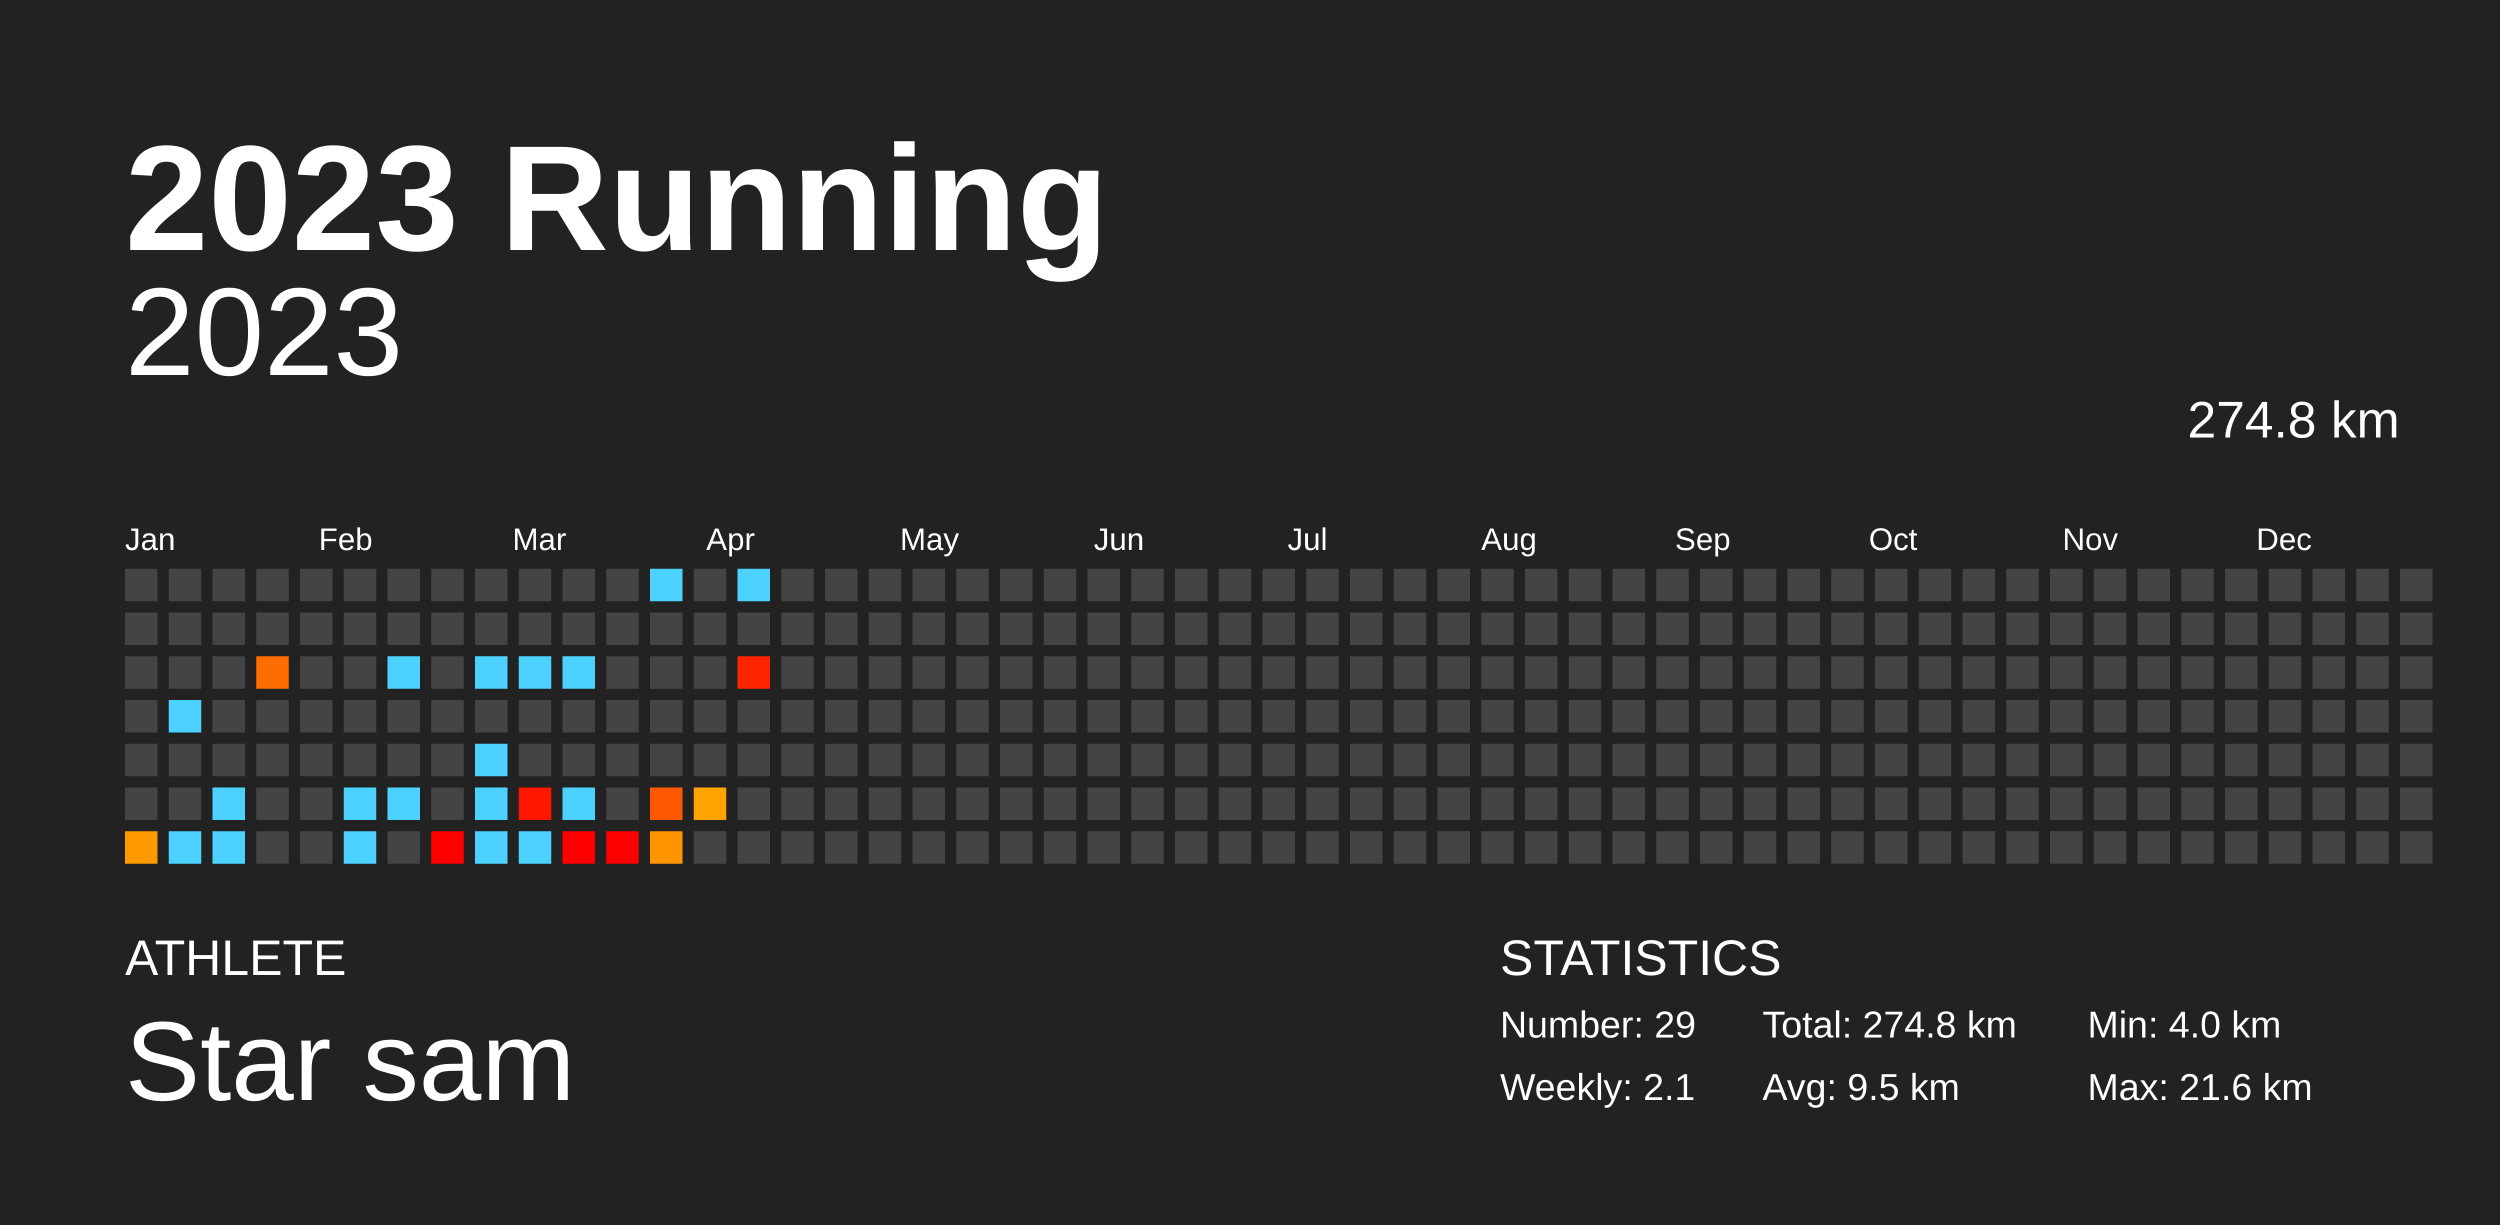
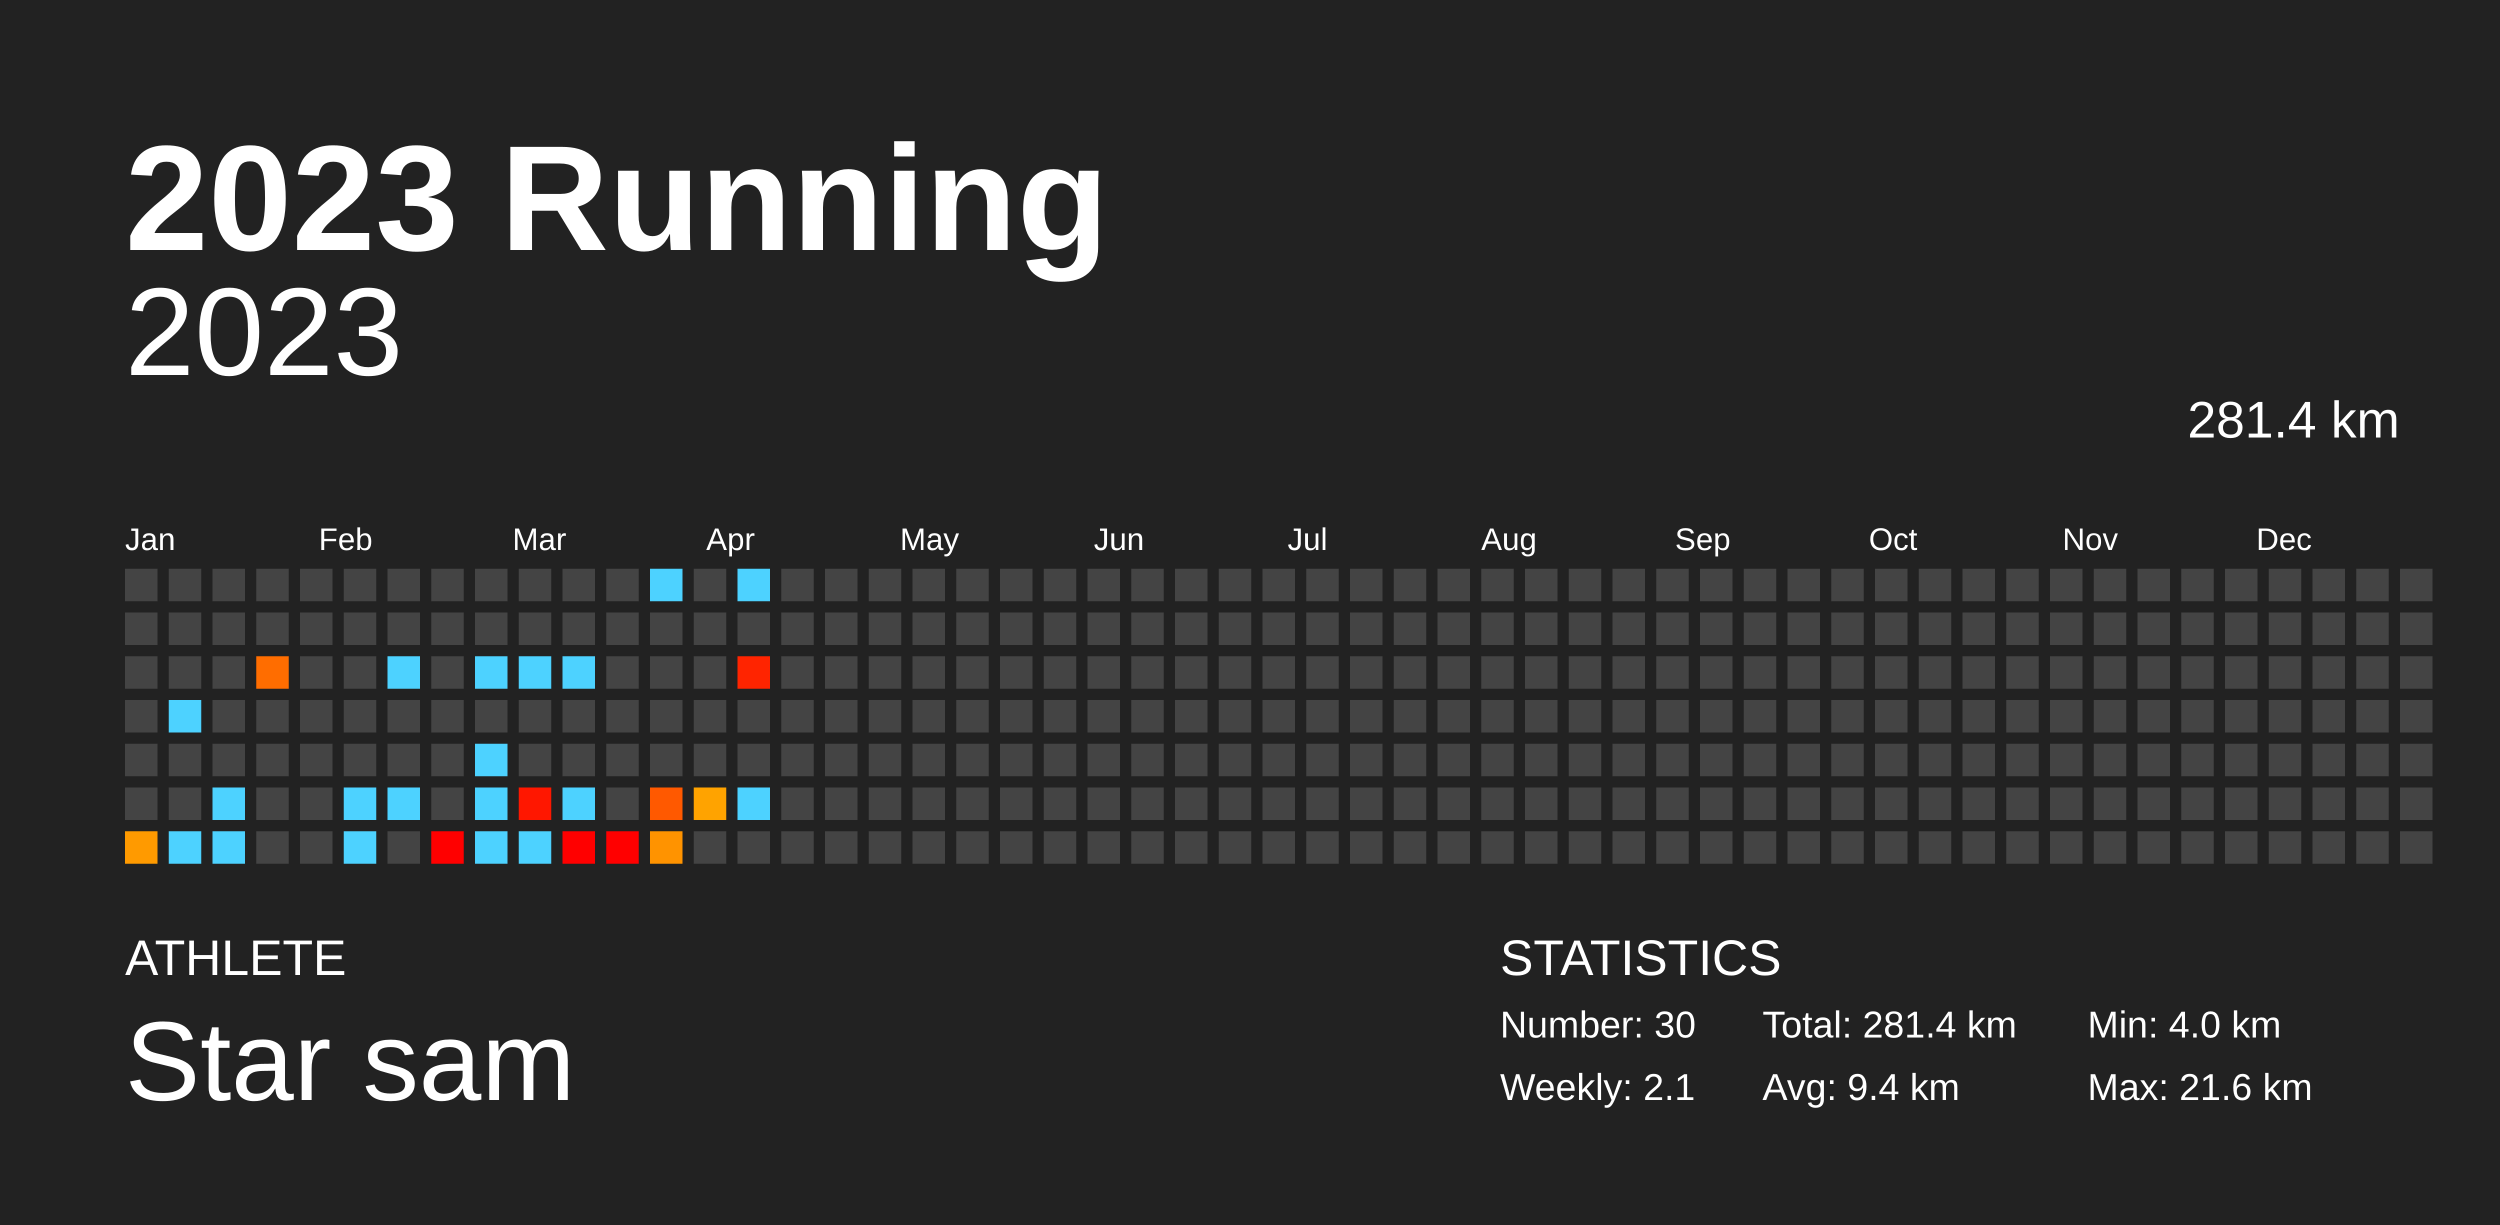
<svg xmlns="http://www.w3.org/2000/svg" baseProfile="full" height="98mm" version="1.1" viewBox="0,0,200,98" width="200mm">
  <defs />
  <rect fill="#222222" height="98" width="200" x="0" y="0" />
  <text fill="#FFFFFF" style="font-size:12px; font-family:Arial; font-weight:bold;" x="10" y="20">2023 Running</text>
  <text fill="#FFFFFF" style="font-size:4px; font-family:Arial" x="10" y="78">ATHLETE</text>
  <text fill="#FFFFFF" style="font-size:9px; font-family:Arial" x="10" y="88">Star sam</text>
  <text fill="#FFFFFF" style="font-size:4px; font-family:Arial" x="120" y="78">STATISTICS</text>
-   <text fill="#FFFFFF" style="font-size:3px; font-family:Arial" x="120" y="83">Number: 29</text>
+   <text fill="#FFFFFF" style="font-size:3px; font-family:Arial" x="120" y="83">Number: 30</text>
  <text fill="#FFFFFF" style="font-size:3px; font-family:Arial" x="120" y="88">Weekly: 2.1</text>
-   <text fill="#FFFFFF" style="font-size:3px; font-family:Arial" x="141" y="83">Total: 274.8 km</text>
-   <text fill="#FFFFFF" style="font-size:3px; font-family:Arial" x="141" y="88">Avg: 9.5 km</text>
+   <text fill="#FFFFFF" style="font-size:3px; font-family:Arial" x="141" y="83">Total: 281.4 km</text>
+   <text fill="#FFFFFF" style="font-size:3px; font-family:Arial" x="141" y="88">Avg: 9.4 km</text>
  <text fill="#FFFFFF" style="font-size:3px; font-family:Arial" x="167" y="83">Min: 4.0 km</text>
  <text fill="#FFFFFF" style="font-size:3px; font-family:Arial" x="167" y="88">Max: 21.6 km</text>
  <text alignment-baseline="hanging" fill="#FFFFFF" style="font-size:10.0px; font-family:Arial;" x="10" y="30">2023</text>
-   <text alignment-baseline="hanging" fill="#FFFFFF" style="font-size:4.125px; font-family:Arial;" x="175" y="35">274.8 km</text>
+   <text alignment-baseline="hanging" fill="#FFFFFF" style="font-size:4.125px; font-family:Arial;" x="175" y="35">281.4 km</text>
  <text fill="#FFFFFF" style="font-size:2.5px; font-family:Arial" x="10.0" y="44">Jan</text>
  <text fill="#FFFFFF" style="font-size:2.5px; font-family:Arial" x="25.5" y="44">Feb</text>
  <text fill="#FFFFFF" style="font-size:2.5px; font-family:Arial" x="41.0" y="44">Mar</text>
  <text fill="#FFFFFF" style="font-size:2.5px; font-family:Arial" x="56.5" y="44">Apr</text>
  <text fill="#FFFFFF" style="font-size:2.5px; font-family:Arial" x="72.0" y="44">May</text>
  <text fill="#FFFFFF" style="font-size:2.5px; font-family:Arial" x="87.5" y="44">Jun</text>
  <text fill="#FFFFFF" style="font-size:2.5px; font-family:Arial" x="103.0" y="44">Jul</text>
  <text fill="#FFFFFF" style="font-size:2.5px; font-family:Arial" x="118.5" y="44">Aug</text>
  <text fill="#FFFFFF" style="font-size:2.5px; font-family:Arial" x="134.0" y="44">Sep</text>
  <text fill="#FFFFFF" style="font-size:2.5px; font-family:Arial" x="149.5" y="44">Oct</text>
  <text fill="#FFFFFF" style="font-size:2.5px; font-family:Arial" x="165.0" y="44">Nov</text>
  <text fill="#FFFFFF" style="font-size:2.5px; font-family:Arial" x="180.5" y="44">Dec</text>
  <rect fill="#444444" height="2.6" width="2.6" x="10.0" y="45.5" />
  <rect fill="#444444" height="2.6" width="2.6" x="10.0" y="49.0" />
  <rect fill="#444444" height="2.6" width="2.6" x="10.0" y="52.5" />
  <rect fill="#444444" height="2.6" width="2.6" x="10.0" y="56.0" />
  <rect fill="#444444" height="2.6" width="2.6" x="10.0" y="59.5" />
  <rect fill="#444444" height="2.6" width="2.6" x="10.0" y="63.0" />
  <rect fill="#ff9a00" height="2.6" width="2.6" x="10.0" y="66.5" />
  <rect fill="#444444" height="2.6" width="2.6" x="13.5" y="45.5" />
  <rect fill="#444444" height="2.6" width="2.6" x="13.5" y="49.0" />
  <rect fill="#444444" height="2.6" width="2.6" x="13.5" y="52.5" />
  <rect fill="#4dd2ff" height="2.6" width="2.6" x="13.5" y="56.0" />
  <rect fill="#444444" height="2.6" width="2.6" x="13.5" y="59.5" />
  <rect fill="#444444" height="2.6" width="2.6" x="13.5" y="63.0" />
  <rect fill="#4dd2ff" height="2.6" width="2.6" x="13.5" y="66.5" />
  <rect fill="#444444" height="2.6" width="2.6" x="17.0" y="45.5" />
  <rect fill="#444444" height="2.6" width="2.6" x="17.0" y="49.0" />
  <rect fill="#444444" height="2.6" width="2.6" x="17.0" y="52.5" />
  <rect fill="#444444" height="2.6" width="2.6" x="17.0" y="56.0" />
  <rect fill="#444444" height="2.6" width="2.6" x="17.0" y="59.5" />
  <rect fill="#4dd2ff" height="2.6" width="2.6" x="17.0" y="63.0" />
  <rect fill="#4dd2ff" height="2.6" width="2.6" x="17.0" y="66.5" />
  <rect fill="#444444" height="2.6" width="2.6" x="20.5" y="45.5" />
  <rect fill="#444444" height="2.6" width="2.6" x="20.5" y="49.0" />
  <rect fill="#ff6d00" height="2.6" width="2.6" x="20.5" y="52.5" />
  <rect fill="#444444" height="2.6" width="2.6" x="20.5" y="56.0" />
  <rect fill="#444444" height="2.6" width="2.6" x="20.5" y="59.5" />
  <rect fill="#444444" height="2.6" width="2.6" x="20.5" y="63.0" />
  <rect fill="#444444" height="2.6" width="2.6" x="20.5" y="66.5" />
  <rect fill="#444444" height="2.6" width="2.6" x="24.0" y="45.5" />
  <rect fill="#444444" height="2.6" width="2.6" x="24.0" y="49.0" />
  <rect fill="#444444" height="2.6" width="2.6" x="24.0" y="52.5" />
  <rect fill="#444444" height="2.6" width="2.6" x="24.0" y="56.0" />
  <rect fill="#444444" height="2.6" width="2.6" x="24.0" y="59.5" />
  <rect fill="#444444" height="2.6" width="2.6" x="24.0" y="63.0" />
  <rect fill="#444444" height="2.6" width="2.6" x="24.0" y="66.5" />
  <rect fill="#444444" height="2.6" width="2.6" x="27.5" y="45.5" />
  <rect fill="#444444" height="2.6" width="2.6" x="27.5" y="49.0" />
  <rect fill="#444444" height="2.6" width="2.6" x="27.5" y="52.5" />
  <rect fill="#444444" height="2.6" width="2.6" x="27.5" y="56.0" />
  <rect fill="#444444" height="2.6" width="2.6" x="27.5" y="59.5" />
  <rect fill="#4dd2ff" height="2.6" width="2.6" x="27.5" y="63.0" />
  <rect fill="#4dd2ff" height="2.6" width="2.6" x="27.5" y="66.5" />
  <rect fill="#444444" height="2.6" width="2.6" x="31.0" y="45.5" />
  <rect fill="#444444" height="2.6" width="2.6" x="31.0" y="49.0" />
  <rect fill="#4dd2ff" height="2.6" width="2.6" x="31.0" y="52.5" />
  <rect fill="#444444" height="2.6" width="2.6" x="31.0" y="56.0" />
  <rect fill="#444444" height="2.6" width="2.6" x="31.0" y="59.5" />
  <rect fill="#4dd2ff" height="2.6" width="2.6" x="31.0" y="63.0" />
  <rect fill="#444444" height="2.6" width="2.6" x="31.0" y="66.5" />
  <rect fill="#444444" height="2.6" width="2.6" x="34.5" y="45.5" />
  <rect fill="#444444" height="2.6" width="2.6" x="34.5" y="49.0" />
  <rect fill="#444444" height="2.6" width="2.6" x="34.5" y="52.5" />
  <rect fill="#444444" height="2.6" width="2.6" x="34.5" y="56.0" />
  <rect fill="#444444" height="2.6" width="2.6" x="34.5" y="59.5" />
  <rect fill="#444444" height="2.6" width="2.6" x="34.5" y="63.0" />
  <rect fill="red" height="2.6" width="2.6" x="34.5" y="66.5" />
  <rect fill="#444444" height="2.6" width="2.6" x="38.0" y="45.5" />
  <rect fill="#444444" height="2.6" width="2.6" x="38.0" y="49.0" />
  <rect fill="#4dd2ff" height="2.6" width="2.6" x="38.0" y="52.5" />
  <rect fill="#444444" height="2.6" width="2.6" x="38.0" y="56.0" />
  <rect fill="#4dd2ff" height="2.6" width="2.6" x="38.0" y="59.5" />
  <rect fill="#4dd2ff" height="2.6" width="2.6" x="38.0" y="63.0" />
  <rect fill="#4dd2ff" height="2.6" width="2.6" x="38.0" y="66.5" />
  <rect fill="#444444" height="2.6" width="2.6" x="41.5" y="45.5" />
  <rect fill="#444444" height="2.6" width="2.6" x="41.5" y="49.0" />
  <rect fill="#4dd2ff" height="2.6" width="2.6" x="41.5" y="52.5" />
  <rect fill="#444444" height="2.6" width="2.6" x="41.5" y="56.0" />
  <rect fill="#444444" height="2.6" width="2.6" x="41.5" y="59.5" />
  <rect fill="#ff1700" height="2.6" width="2.6" x="41.5" y="63.0" />
  <rect fill="#4dd2ff" height="2.6" width="2.6" x="41.5" y="66.5" />
  <rect fill="#444444" height="2.6" width="2.6" x="45.0" y="45.5" />
  <rect fill="#444444" height="2.6" width="2.6" x="45.0" y="49.0" />
  <rect fill="#4dd2ff" height="2.6" width="2.6" x="45.0" y="52.5" />
  <rect fill="#444444" height="2.6" width="2.6" x="45.0" y="56.0" />
  <rect fill="#444444" height="2.6" width="2.6" x="45.0" y="59.5" />
  <rect fill="#4dd2ff" height="2.6" width="2.6" x="45.0" y="63.0" />
  <rect fill="red" height="2.6" width="2.6" x="45.0" y="66.5" />
  <rect fill="#444444" height="2.6" width="2.6" x="48.5" y="45.5" />
  <rect fill="#444444" height="2.6" width="2.6" x="48.5" y="49.0" />
  <rect fill="#444444" height="2.6" width="2.6" x="48.5" y="52.5" />
  <rect fill="#444444" height="2.6" width="2.6" x="48.5" y="56.0" />
  <rect fill="#444444" height="2.6" width="2.6" x="48.5" y="59.5" />
  <rect fill="#444444" height="2.6" width="2.6" x="48.5" y="63.0" />
  <rect fill="red" height="2.6" width="2.6" x="48.5" y="66.5" />
  <rect fill="#4dd2ff" height="2.6" width="2.6" x="52.0" y="45.5" />
  <rect fill="#444444" height="2.6" width="2.6" x="52.0" y="49.0" />
  <rect fill="#444444" height="2.6" width="2.6" x="52.0" y="52.5" />
  <rect fill="#444444" height="2.6" width="2.6" x="52.0" y="56.0" />
  <rect fill="#444444" height="2.6" width="2.6" x="52.0" y="59.5" />
  <rect fill="#ff5900" height="2.6" width="2.6" x="52.0" y="63.0" />
  <rect fill="#ff9300" height="2.6" width="2.6" x="52.0" y="66.5" />
  <rect fill="#444444" height="2.6" width="2.6" x="55.5" y="45.5" />
  <rect fill="#444444" height="2.6" width="2.6" x="55.5" y="49.0" />
  <rect fill="#444444" height="2.6" width="2.6" x="55.5" y="52.5" />
  <rect fill="#444444" height="2.6" width="2.6" x="55.5" y="56.0" />
  <rect fill="#444444" height="2.6" width="2.6" x="55.5" y="59.5" />
  <rect fill="#ffa300" height="2.6" width="2.6" x="55.5" y="63.0" />
  <rect fill="#444444" height="2.6" width="2.6" x="55.5" y="66.5" />
  <rect fill="#4dd2ff" height="2.6" width="2.6" x="59.0" y="45.5" />
  <rect fill="#444444" height="2.6" width="2.6" x="59.0" y="49.0" />
  <rect fill="#ff2400" height="2.6" width="2.6" x="59.0" y="52.5" />
  <rect fill="#444444" height="2.6" width="2.6" x="59.0" y="56.0" />
  <rect fill="#444444" height="2.6" width="2.6" x="59.0" y="59.5" />
-   <rect fill="#444444" height="2.6" width="2.6" x="59.0" y="63.0" />
+   <rect fill="#4dd2ff" height="2.6" width="2.6" x="59.0" y="63.0" />
  <rect fill="#444444" height="2.6" width="2.6" x="59.0" y="66.5" />
  <rect fill="#444444" height="2.6" width="2.6" x="62.5" y="45.5" />
  <rect fill="#444444" height="2.6" width="2.6" x="62.5" y="49.0" />
  <rect fill="#444444" height="2.6" width="2.6" x="62.5" y="52.5" />
  <rect fill="#444444" height="2.6" width="2.6" x="62.5" y="56.0" />
  <rect fill="#444444" height="2.6" width="2.6" x="62.5" y="59.5" />
  <rect fill="#444444" height="2.6" width="2.6" x="62.5" y="63.0" />
  <rect fill="#444444" height="2.6" width="2.6" x="62.5" y="66.5" />
  <rect fill="#444444" height="2.6" width="2.6" x="66.0" y="45.5" />
  <rect fill="#444444" height="2.6" width="2.6" x="66.0" y="49.0" />
  <rect fill="#444444" height="2.6" width="2.6" x="66.0" y="52.5" />
  <rect fill="#444444" height="2.6" width="2.6" x="66.0" y="56.0" />
  <rect fill="#444444" height="2.6" width="2.6" x="66.0" y="59.5" />
  <rect fill="#444444" height="2.6" width="2.6" x="66.0" y="63.0" />
  <rect fill="#444444" height="2.6" width="2.6" x="66.0" y="66.5" />
  <rect fill="#444444" height="2.6" width="2.6" x="69.5" y="45.5" />
  <rect fill="#444444" height="2.6" width="2.6" x="69.5" y="49.0" />
  <rect fill="#444444" height="2.6" width="2.6" x="69.5" y="52.5" />
  <rect fill="#444444" height="2.6" width="2.6" x="69.5" y="56.0" />
  <rect fill="#444444" height="2.6" width="2.6" x="69.5" y="59.5" />
  <rect fill="#444444" height="2.6" width="2.6" x="69.5" y="63.0" />
  <rect fill="#444444" height="2.6" width="2.6" x="69.5" y="66.5" />
  <rect fill="#444444" height="2.6" width="2.6" x="73.0" y="45.5" />
  <rect fill="#444444" height="2.6" width="2.6" x="73.0" y="49.0" />
  <rect fill="#444444" height="2.6" width="2.6" x="73.0" y="52.5" />
  <rect fill="#444444" height="2.6" width="2.6" x="73.0" y="56.0" />
  <rect fill="#444444" height="2.6" width="2.6" x="73.0" y="59.5" />
  <rect fill="#444444" height="2.6" width="2.6" x="73.0" y="63.0" />
  <rect fill="#444444" height="2.6" width="2.6" x="73.0" y="66.5" />
  <rect fill="#444444" height="2.6" width="2.6" x="76.5" y="45.5" />
  <rect fill="#444444" height="2.6" width="2.6" x="76.5" y="49.0" />
  <rect fill="#444444" height="2.6" width="2.6" x="76.5" y="52.5" />
  <rect fill="#444444" height="2.6" width="2.6" x="76.5" y="56.0" />
  <rect fill="#444444" height="2.6" width="2.6" x="76.5" y="59.5" />
  <rect fill="#444444" height="2.6" width="2.6" x="76.5" y="63.0" />
  <rect fill="#444444" height="2.6" width="2.6" x="76.5" y="66.5" />
  <rect fill="#444444" height="2.6" width="2.6" x="80.0" y="45.5" />
  <rect fill="#444444" height="2.6" width="2.6" x="80.0" y="49.0" />
  <rect fill="#444444" height="2.6" width="2.6" x="80.0" y="52.5" />
  <rect fill="#444444" height="2.6" width="2.6" x="80.0" y="56.0" />
  <rect fill="#444444" height="2.6" width="2.6" x="80.0" y="59.5" />
  <rect fill="#444444" height="2.6" width="2.6" x="80.0" y="63.0" />
  <rect fill="#444444" height="2.6" width="2.6" x="80.0" y="66.5" />
  <rect fill="#444444" height="2.6" width="2.6" x="83.5" y="45.5" />
  <rect fill="#444444" height="2.6" width="2.6" x="83.5" y="49.0" />
  <rect fill="#444444" height="2.6" width="2.6" x="83.5" y="52.5" />
  <rect fill="#444444" height="2.6" width="2.6" x="83.5" y="56.0" />
  <rect fill="#444444" height="2.6" width="2.6" x="83.5" y="59.5" />
  <rect fill="#444444" height="2.6" width="2.6" x="83.5" y="63.0" />
  <rect fill="#444444" height="2.6" width="2.6" x="83.5" y="66.5" />
  <rect fill="#444444" height="2.6" width="2.6" x="87.0" y="45.5" />
  <rect fill="#444444" height="2.6" width="2.6" x="87.0" y="49.0" />
  <rect fill="#444444" height="2.6" width="2.6" x="87.0" y="52.5" />
  <rect fill="#444444" height="2.6" width="2.6" x="87.0" y="56.0" />
  <rect fill="#444444" height="2.6" width="2.6" x="87.0" y="59.5" />
  <rect fill="#444444" height="2.6" width="2.6" x="87.0" y="63.0" />
  <rect fill="#444444" height="2.6" width="2.6" x="87.0" y="66.5" />
  <rect fill="#444444" height="2.6" width="2.6" x="90.5" y="45.5" />
  <rect fill="#444444" height="2.6" width="2.6" x="90.5" y="49.0" />
  <rect fill="#444444" height="2.6" width="2.6" x="90.5" y="52.5" />
  <rect fill="#444444" height="2.6" width="2.6" x="90.5" y="56.0" />
  <rect fill="#444444" height="2.6" width="2.6" x="90.5" y="59.5" />
  <rect fill="#444444" height="2.6" width="2.6" x="90.5" y="63.0" />
  <rect fill="#444444" height="2.6" width="2.6" x="90.5" y="66.5" />
  <rect fill="#444444" height="2.6" width="2.6" x="94.0" y="45.5" />
  <rect fill="#444444" height="2.6" width="2.6" x="94.0" y="49.0" />
  <rect fill="#444444" height="2.6" width="2.6" x="94.0" y="52.5" />
  <rect fill="#444444" height="2.6" width="2.6" x="94.0" y="56.0" />
  <rect fill="#444444" height="2.6" width="2.6" x="94.0" y="59.5" />
  <rect fill="#444444" height="2.6" width="2.6" x="94.0" y="63.0" />
  <rect fill="#444444" height="2.6" width="2.6" x="94.0" y="66.5" />
  <rect fill="#444444" height="2.6" width="2.6" x="97.5" y="45.5" />
  <rect fill="#444444" height="2.6" width="2.6" x="97.5" y="49.0" />
  <rect fill="#444444" height="2.6" width="2.6" x="97.5" y="52.5" />
  <rect fill="#444444" height="2.6" width="2.6" x="97.5" y="56.0" />
  <rect fill="#444444" height="2.6" width="2.6" x="97.5" y="59.5" />
  <rect fill="#444444" height="2.6" width="2.6" x="97.5" y="63.0" />
  <rect fill="#444444" height="2.6" width="2.6" x="97.5" y="66.5" />
  <rect fill="#444444" height="2.6" width="2.6" x="101.0" y="45.5" />
  <rect fill="#444444" height="2.6" width="2.6" x="101.0" y="49.0" />
  <rect fill="#444444" height="2.6" width="2.6" x="101.0" y="52.5" />
  <rect fill="#444444" height="2.6" width="2.6" x="101.0" y="56.0" />
  <rect fill="#444444" height="2.6" width="2.6" x="101.0" y="59.5" />
  <rect fill="#444444" height="2.6" width="2.6" x="101.0" y="63.0" />
  <rect fill="#444444" height="2.6" width="2.6" x="101.0" y="66.5" />
  <rect fill="#444444" height="2.6" width="2.6" x="104.5" y="45.5" />
  <rect fill="#444444" height="2.6" width="2.6" x="104.5" y="49.0" />
  <rect fill="#444444" height="2.6" width="2.6" x="104.5" y="52.5" />
  <rect fill="#444444" height="2.6" width="2.6" x="104.5" y="56.0" />
  <rect fill="#444444" height="2.6" width="2.6" x="104.5" y="59.5" />
  <rect fill="#444444" height="2.6" width="2.6" x="104.5" y="63.0" />
  <rect fill="#444444" height="2.6" width="2.6" x="104.5" y="66.5" />
  <rect fill="#444444" height="2.6" width="2.6" x="108.0" y="45.5" />
  <rect fill="#444444" height="2.6" width="2.6" x="108.0" y="49.0" />
  <rect fill="#444444" height="2.6" width="2.6" x="108.0" y="52.5" />
  <rect fill="#444444" height="2.6" width="2.6" x="108.0" y="56.0" />
  <rect fill="#444444" height="2.6" width="2.6" x="108.0" y="59.5" />
  <rect fill="#444444" height="2.6" width="2.6" x="108.0" y="63.0" />
  <rect fill="#444444" height="2.6" width="2.6" x="108.0" y="66.5" />
  <rect fill="#444444" height="2.6" width="2.6" x="111.5" y="45.5" />
  <rect fill="#444444" height="2.6" width="2.6" x="111.5" y="49.0" />
  <rect fill="#444444" height="2.6" width="2.6" x="111.5" y="52.5" />
  <rect fill="#444444" height="2.6" width="2.6" x="111.5" y="56.0" />
  <rect fill="#444444" height="2.6" width="2.6" x="111.5" y="59.5" />
  <rect fill="#444444" height="2.6" width="2.6" x="111.5" y="63.0" />
  <rect fill="#444444" height="2.6" width="2.6" x="111.5" y="66.5" />
  <rect fill="#444444" height="2.6" width="2.6" x="115.0" y="45.5" />
  <rect fill="#444444" height="2.6" width="2.6" x="115.0" y="49.0" />
  <rect fill="#444444" height="2.6" width="2.6" x="115.0" y="52.5" />
  <rect fill="#444444" height="2.6" width="2.6" x="115.0" y="56.0" />
  <rect fill="#444444" height="2.6" width="2.6" x="115.0" y="59.5" />
  <rect fill="#444444" height="2.6" width="2.6" x="115.0" y="63.0" />
  <rect fill="#444444" height="2.6" width="2.6" x="115.0" y="66.5" />
  <rect fill="#444444" height="2.6" width="2.6" x="118.5" y="45.5" />
  <rect fill="#444444" height="2.6" width="2.6" x="118.5" y="49.0" />
  <rect fill="#444444" height="2.6" width="2.6" x="118.5" y="52.5" />
  <rect fill="#444444" height="2.6" width="2.6" x="118.5" y="56.0" />
  <rect fill="#444444" height="2.6" width="2.6" x="118.5" y="59.5" />
  <rect fill="#444444" height="2.6" width="2.6" x="118.5" y="63.0" />
  <rect fill="#444444" height="2.6" width="2.6" x="118.5" y="66.5" />
  <rect fill="#444444" height="2.6" width="2.6" x="122.0" y="45.5" />
  <rect fill="#444444" height="2.6" width="2.6" x="122.0" y="49.0" />
  <rect fill="#444444" height="2.6" width="2.6" x="122.0" y="52.5" />
  <rect fill="#444444" height="2.6" width="2.6" x="122.0" y="56.0" />
  <rect fill="#444444" height="2.6" width="2.6" x="122.0" y="59.5" />
  <rect fill="#444444" height="2.6" width="2.6" x="122.0" y="63.0" />
  <rect fill="#444444" height="2.6" width="2.6" x="122.0" y="66.5" />
  <rect fill="#444444" height="2.6" width="2.6" x="125.5" y="45.5" />
  <rect fill="#444444" height="2.6" width="2.6" x="125.5" y="49.0" />
  <rect fill="#444444" height="2.6" width="2.6" x="125.5" y="52.5" />
  <rect fill="#444444" height="2.6" width="2.6" x="125.5" y="56.0" />
  <rect fill="#444444" height="2.6" width="2.6" x="125.5" y="59.5" />
  <rect fill="#444444" height="2.6" width="2.6" x="125.5" y="63.0" />
  <rect fill="#444444" height="2.6" width="2.6" x="125.5" y="66.5" />
  <rect fill="#444444" height="2.6" width="2.6" x="129.0" y="45.5" />
  <rect fill="#444444" height="2.6" width="2.6" x="129.0" y="49.0" />
  <rect fill="#444444" height="2.6" width="2.6" x="129.0" y="52.5" />
  <rect fill="#444444" height="2.6" width="2.6" x="129.0" y="56.0" />
  <rect fill="#444444" height="2.6" width="2.6" x="129.0" y="59.5" />
  <rect fill="#444444" height="2.6" width="2.6" x="129.0" y="63.0" />
  <rect fill="#444444" height="2.6" width="2.6" x="129.0" y="66.5" />
  <rect fill="#444444" height="2.6" width="2.6" x="132.5" y="45.5" />
  <rect fill="#444444" height="2.6" width="2.6" x="132.5" y="49.0" />
  <rect fill="#444444" height="2.6" width="2.6" x="132.5" y="52.5" />
  <rect fill="#444444" height="2.6" width="2.6" x="132.5" y="56.0" />
  <rect fill="#444444" height="2.6" width="2.6" x="132.5" y="59.5" />
  <rect fill="#444444" height="2.6" width="2.6" x="132.5" y="63.0" />
  <rect fill="#444444" height="2.6" width="2.6" x="132.5" y="66.5" />
  <rect fill="#444444" height="2.6" width="2.6" x="136.0" y="45.5" />
  <rect fill="#444444" height="2.6" width="2.6" x="136.0" y="49.0" />
  <rect fill="#444444" height="2.6" width="2.6" x="136.0" y="52.5" />
  <rect fill="#444444" height="2.6" width="2.6" x="136.0" y="56.0" />
  <rect fill="#444444" height="2.6" width="2.6" x="136.0" y="59.5" />
  <rect fill="#444444" height="2.6" width="2.6" x="136.0" y="63.0" />
  <rect fill="#444444" height="2.6" width="2.6" x="136.0" y="66.5" />
  <rect fill="#444444" height="2.6" width="2.6" x="139.5" y="45.5" />
  <rect fill="#444444" height="2.6" width="2.6" x="139.5" y="49.0" />
  <rect fill="#444444" height="2.6" width="2.6" x="139.5" y="52.5" />
  <rect fill="#444444" height="2.6" width="2.6" x="139.5" y="56.0" />
  <rect fill="#444444" height="2.6" width="2.6" x="139.5" y="59.5" />
  <rect fill="#444444" height="2.6" width="2.6" x="139.5" y="63.0" />
  <rect fill="#444444" height="2.6" width="2.6" x="139.5" y="66.5" />
  <rect fill="#444444" height="2.6" width="2.6" x="143.0" y="45.5" />
  <rect fill="#444444" height="2.6" width="2.6" x="143.0" y="49.0" />
  <rect fill="#444444" height="2.6" width="2.6" x="143.0" y="52.5" />
  <rect fill="#444444" height="2.6" width="2.6" x="143.0" y="56.0" />
  <rect fill="#444444" height="2.6" width="2.6" x="143.0" y="59.5" />
  <rect fill="#444444" height="2.6" width="2.6" x="143.0" y="63.0" />
  <rect fill="#444444" height="2.6" width="2.6" x="143.0" y="66.5" />
  <rect fill="#444444" height="2.6" width="2.6" x="146.5" y="45.5" />
  <rect fill="#444444" height="2.6" width="2.6" x="146.5" y="49.0" />
  <rect fill="#444444" height="2.6" width="2.6" x="146.5" y="52.5" />
  <rect fill="#444444" height="2.6" width="2.6" x="146.5" y="56.0" />
  <rect fill="#444444" height="2.6" width="2.6" x="146.5" y="59.5" />
  <rect fill="#444444" height="2.6" width="2.6" x="146.5" y="63.0" />
  <rect fill="#444444" height="2.6" width="2.6" x="146.5" y="66.5" />
  <rect fill="#444444" height="2.6" width="2.6" x="150.0" y="45.5" />
  <rect fill="#444444" height="2.6" width="2.6" x="150.0" y="49.0" />
  <rect fill="#444444" height="2.6" width="2.6" x="150.0" y="52.5" />
  <rect fill="#444444" height="2.6" width="2.6" x="150.0" y="56.0" />
  <rect fill="#444444" height="2.6" width="2.6" x="150.0" y="59.5" />
  <rect fill="#444444" height="2.6" width="2.6" x="150.0" y="63.0" />
  <rect fill="#444444" height="2.6" width="2.6" x="150.0" y="66.5" />
  <rect fill="#444444" height="2.6" width="2.6" x="153.5" y="45.5" />
  <rect fill="#444444" height="2.6" width="2.6" x="153.5" y="49.0" />
  <rect fill="#444444" height="2.6" width="2.6" x="153.5" y="52.5" />
  <rect fill="#444444" height="2.6" width="2.6" x="153.5" y="56.0" />
  <rect fill="#444444" height="2.6" width="2.6" x="153.5" y="59.5" />
  <rect fill="#444444" height="2.6" width="2.6" x="153.5" y="63.0" />
  <rect fill="#444444" height="2.6" width="2.6" x="153.5" y="66.5" />
  <rect fill="#444444" height="2.6" width="2.6" x="157.0" y="45.5" />
  <rect fill="#444444" height="2.6" width="2.6" x="157.0" y="49.0" />
  <rect fill="#444444" height="2.6" width="2.6" x="157.0" y="52.5" />
  <rect fill="#444444" height="2.6" width="2.6" x="157.0" y="56.0" />
  <rect fill="#444444" height="2.6" width="2.6" x="157.0" y="59.5" />
  <rect fill="#444444" height="2.6" width="2.6" x="157.0" y="63.0" />
  <rect fill="#444444" height="2.6" width="2.6" x="157.0" y="66.5" />
  <rect fill="#444444" height="2.6" width="2.6" x="160.5" y="45.5" />
  <rect fill="#444444" height="2.6" width="2.6" x="160.5" y="49.0" />
  <rect fill="#444444" height="2.6" width="2.6" x="160.5" y="52.5" />
  <rect fill="#444444" height="2.6" width="2.6" x="160.5" y="56.0" />
  <rect fill="#444444" height="2.6" width="2.6" x="160.5" y="59.5" />
  <rect fill="#444444" height="2.6" width="2.6" x="160.5" y="63.0" />
  <rect fill="#444444" height="2.6" width="2.6" x="160.5" y="66.5" />
  <rect fill="#444444" height="2.6" width="2.6" x="164.0" y="45.5" />
  <rect fill="#444444" height="2.6" width="2.6" x="164.0" y="49.0" />
  <rect fill="#444444" height="2.6" width="2.6" x="164.0" y="52.5" />
  <rect fill="#444444" height="2.6" width="2.6" x="164.0" y="56.0" />
  <rect fill="#444444" height="2.6" width="2.6" x="164.0" y="59.5" />
  <rect fill="#444444" height="2.6" width="2.6" x="164.0" y="63.0" />
  <rect fill="#444444" height="2.6" width="2.6" x="164.0" y="66.5" />
  <rect fill="#444444" height="2.6" width="2.6" x="167.5" y="45.5" />
  <rect fill="#444444" height="2.6" width="2.6" x="167.5" y="49.0" />
  <rect fill="#444444" height="2.6" width="2.6" x="167.5" y="52.5" />
  <rect fill="#444444" height="2.6" width="2.6" x="167.5" y="56.0" />
  <rect fill="#444444" height="2.6" width="2.6" x="167.5" y="59.5" />
  <rect fill="#444444" height="2.6" width="2.6" x="167.5" y="63.0" />
  <rect fill="#444444" height="2.6" width="2.6" x="167.5" y="66.5" />
  <rect fill="#444444" height="2.6" width="2.6" x="171.0" y="45.5" />
  <rect fill="#444444" height="2.6" width="2.6" x="171.0" y="49.0" />
  <rect fill="#444444" height="2.6" width="2.6" x="171.0" y="52.5" />
  <rect fill="#444444" height="2.6" width="2.6" x="171.0" y="56.0" />
  <rect fill="#444444" height="2.6" width="2.6" x="171.0" y="59.5" />
  <rect fill="#444444" height="2.6" width="2.6" x="171.0" y="63.0" />
  <rect fill="#444444" height="2.6" width="2.6" x="171.0" y="66.5" />
  <rect fill="#444444" height="2.6" width="2.6" x="174.5" y="45.5" />
  <rect fill="#444444" height="2.6" width="2.6" x="174.5" y="49.0" />
  <rect fill="#444444" height="2.6" width="2.6" x="174.5" y="52.5" />
  <rect fill="#444444" height="2.6" width="2.6" x="174.5" y="56.0" />
  <rect fill="#444444" height="2.6" width="2.6" x="174.5" y="59.5" />
  <rect fill="#444444" height="2.6" width="2.6" x="174.5" y="63.0" />
  <rect fill="#444444" height="2.6" width="2.6" x="174.5" y="66.5" />
  <rect fill="#444444" height="2.6" width="2.6" x="178.0" y="45.5" />
  <rect fill="#444444" height="2.6" width="2.6" x="178.0" y="49.0" />
  <rect fill="#444444" height="2.6" width="2.6" x="178.0" y="52.5" />
  <rect fill="#444444" height="2.6" width="2.6" x="178.0" y="56.0" />
  <rect fill="#444444" height="2.6" width="2.6" x="178.0" y="59.5" />
  <rect fill="#444444" height="2.6" width="2.6" x="178.0" y="63.0" />
  <rect fill="#444444" height="2.6" width="2.6" x="178.0" y="66.5" />
  <rect fill="#444444" height="2.6" width="2.6" x="181.5" y="45.5" />
  <rect fill="#444444" height="2.6" width="2.6" x="181.5" y="49.0" />
  <rect fill="#444444" height="2.6" width="2.6" x="181.5" y="52.5" />
  <rect fill="#444444" height="2.6" width="2.6" x="181.5" y="56.0" />
  <rect fill="#444444" height="2.6" width="2.6" x="181.5" y="59.5" />
  <rect fill="#444444" height="2.6" width="2.6" x="181.5" y="63.0" />
  <rect fill="#444444" height="2.6" width="2.6" x="181.5" y="66.5" />
  <rect fill="#444444" height="2.6" width="2.6" x="185.0" y="45.5" />
  <rect fill="#444444" height="2.6" width="2.6" x="185.0" y="49.0" />
  <rect fill="#444444" height="2.6" width="2.6" x="185.0" y="52.5" />
  <rect fill="#444444" height="2.6" width="2.6" x="185.0" y="56.0" />
  <rect fill="#444444" height="2.6" width="2.6" x="185.0" y="59.5" />
  <rect fill="#444444" height="2.6" width="2.6" x="185.0" y="63.0" />
  <rect fill="#444444" height="2.6" width="2.6" x="185.0" y="66.5" />
  <rect fill="#444444" height="2.6" width="2.6" x="188.5" y="45.5" />
  <rect fill="#444444" height="2.6" width="2.6" x="188.5" y="49.0" />
  <rect fill="#444444" height="2.6" width="2.6" x="188.5" y="52.5" />
  <rect fill="#444444" height="2.6" width="2.6" x="188.5" y="56.0" />
  <rect fill="#444444" height="2.6" width="2.6" x="188.5" y="59.5" />
  <rect fill="#444444" height="2.6" width="2.6" x="188.5" y="63.0" />
  <rect fill="#444444" height="2.6" width="2.6" x="188.5" y="66.5" />
  <rect fill="#444444" height="2.6" width="2.6" x="192.0" y="45.5" />
  <rect fill="#444444" height="2.6" width="2.6" x="192.0" y="49.0" />
  <rect fill="#444444" height="2.6" width="2.6" x="192.0" y="52.5" />
  <rect fill="#444444" height="2.6" width="2.6" x="192.0" y="56.0" />
  <rect fill="#444444" height="2.6" width="2.6" x="192.0" y="59.5" />
  <rect fill="#444444" height="2.6" width="2.6" x="192.0" y="63.0" />
  <rect fill="#444444" height="2.6" width="2.6" x="192.0" y="66.5" />
</svg>
